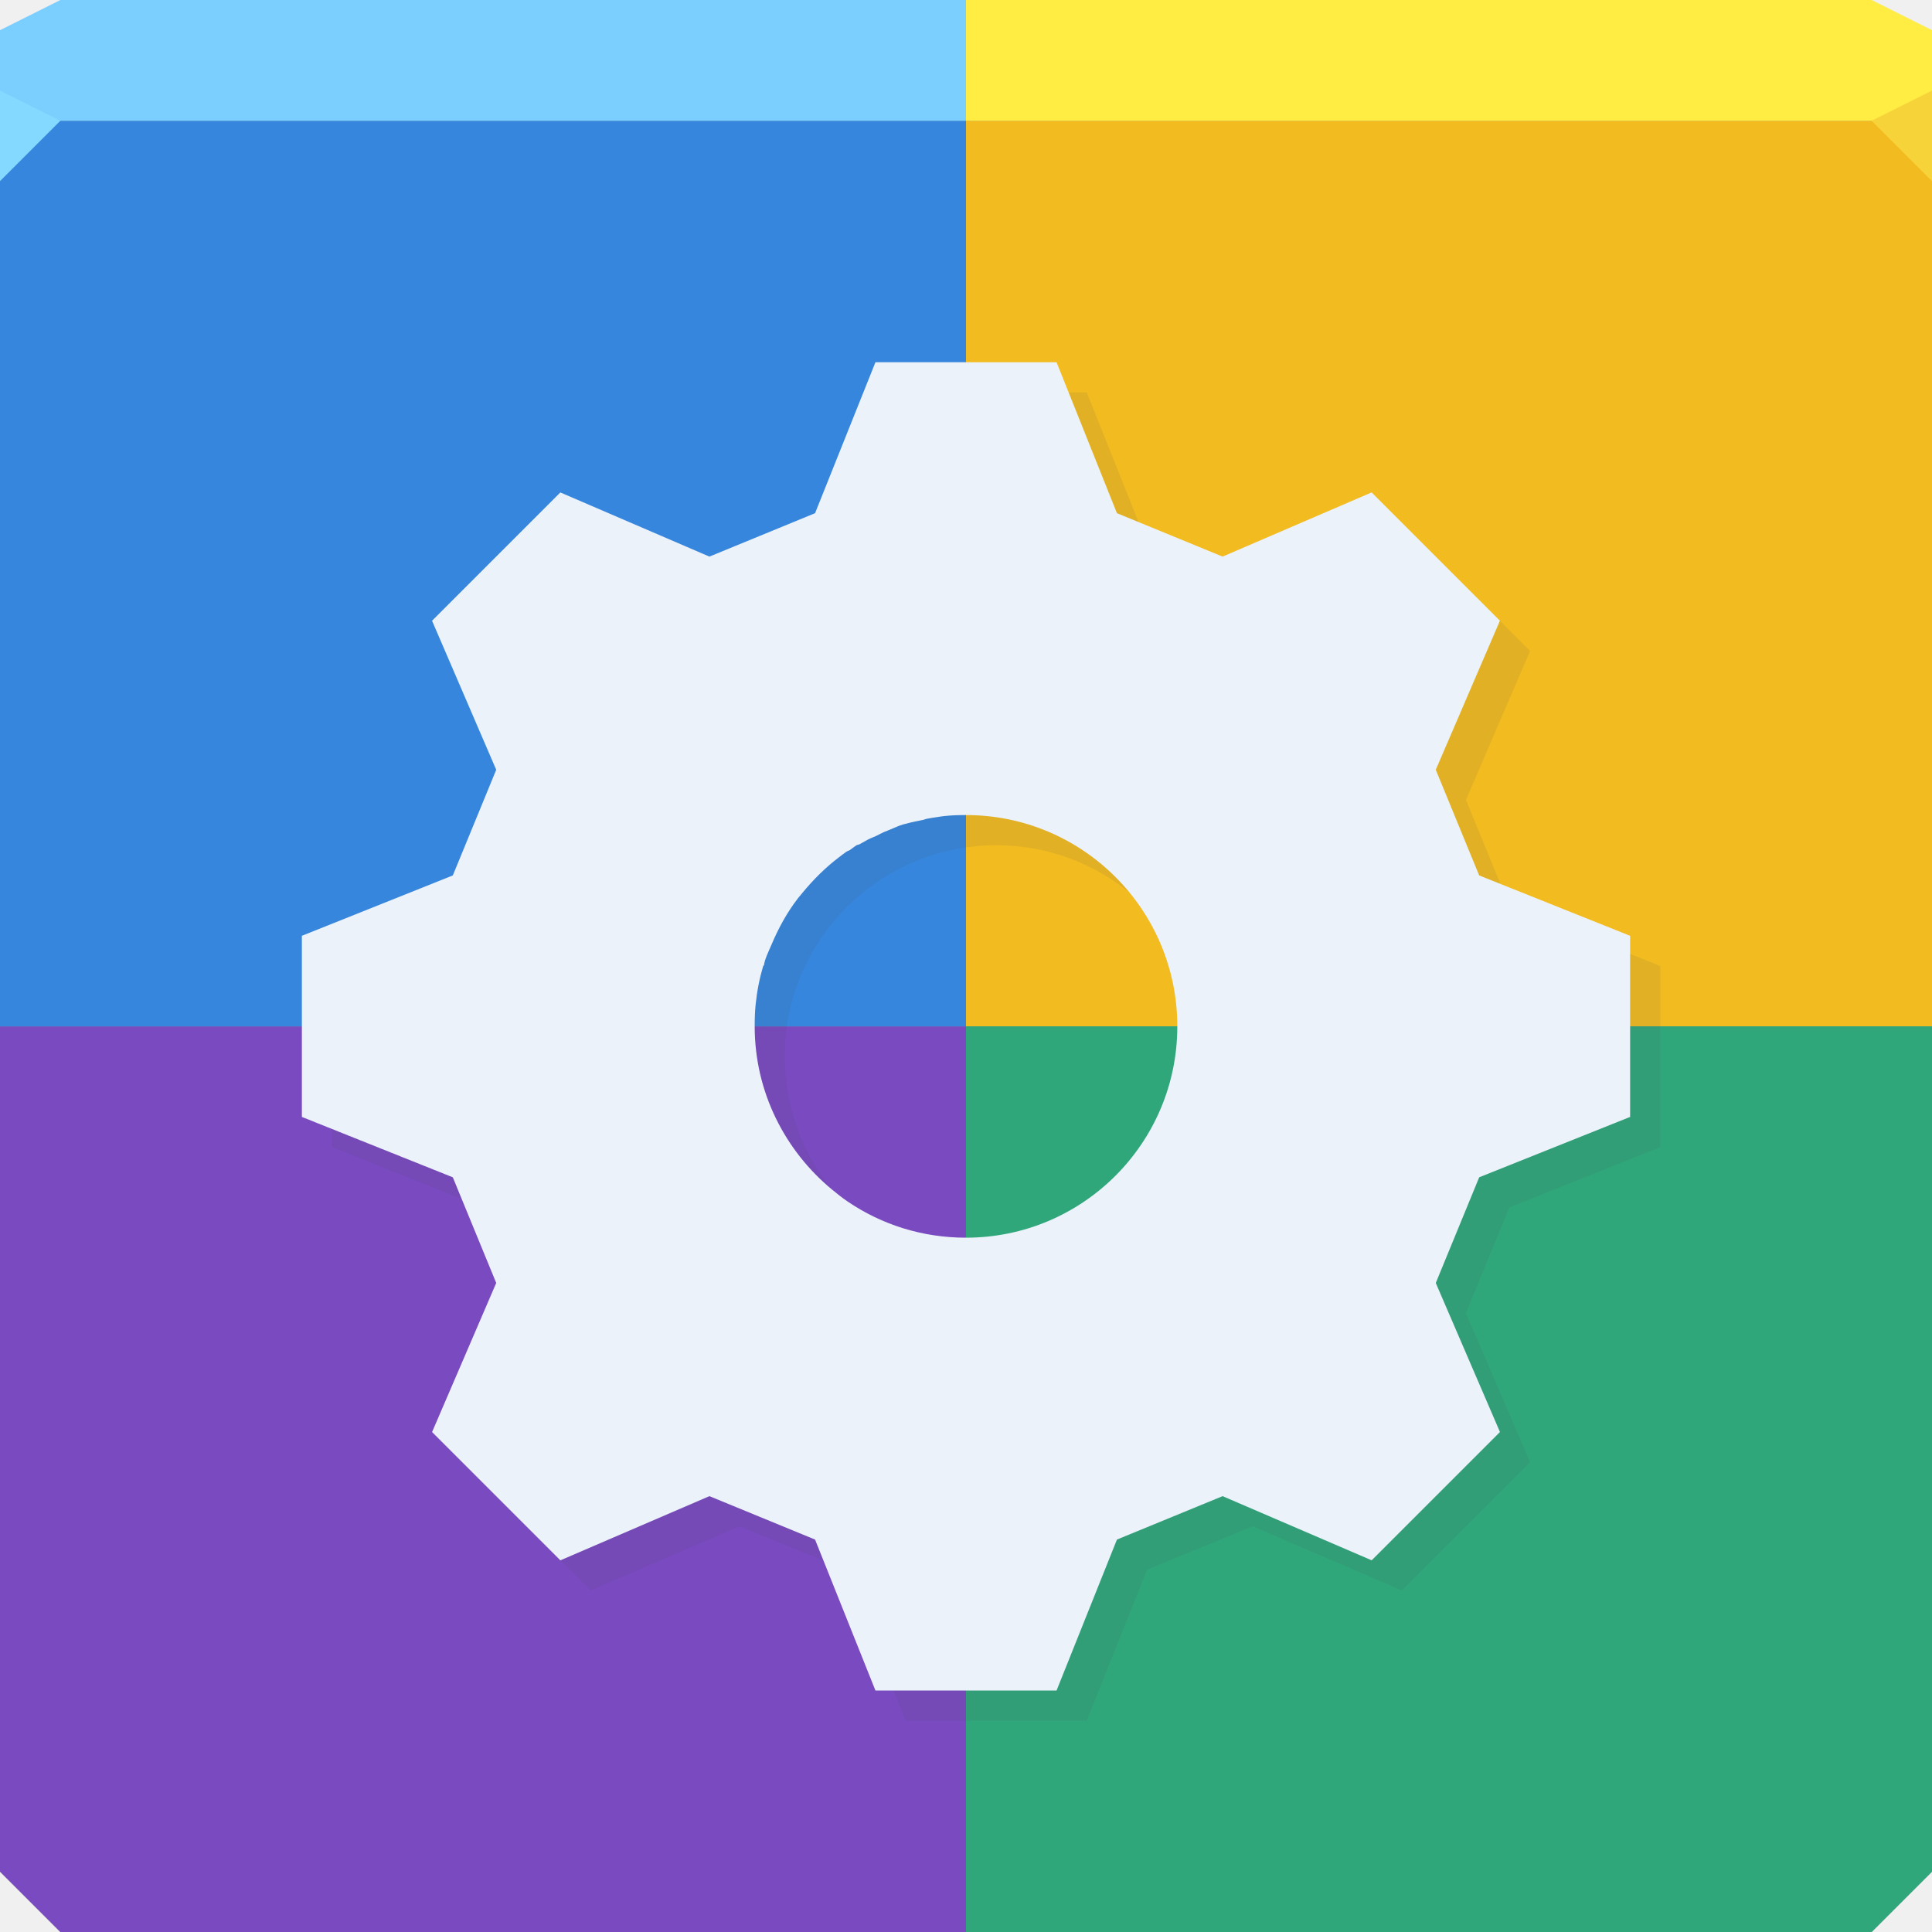
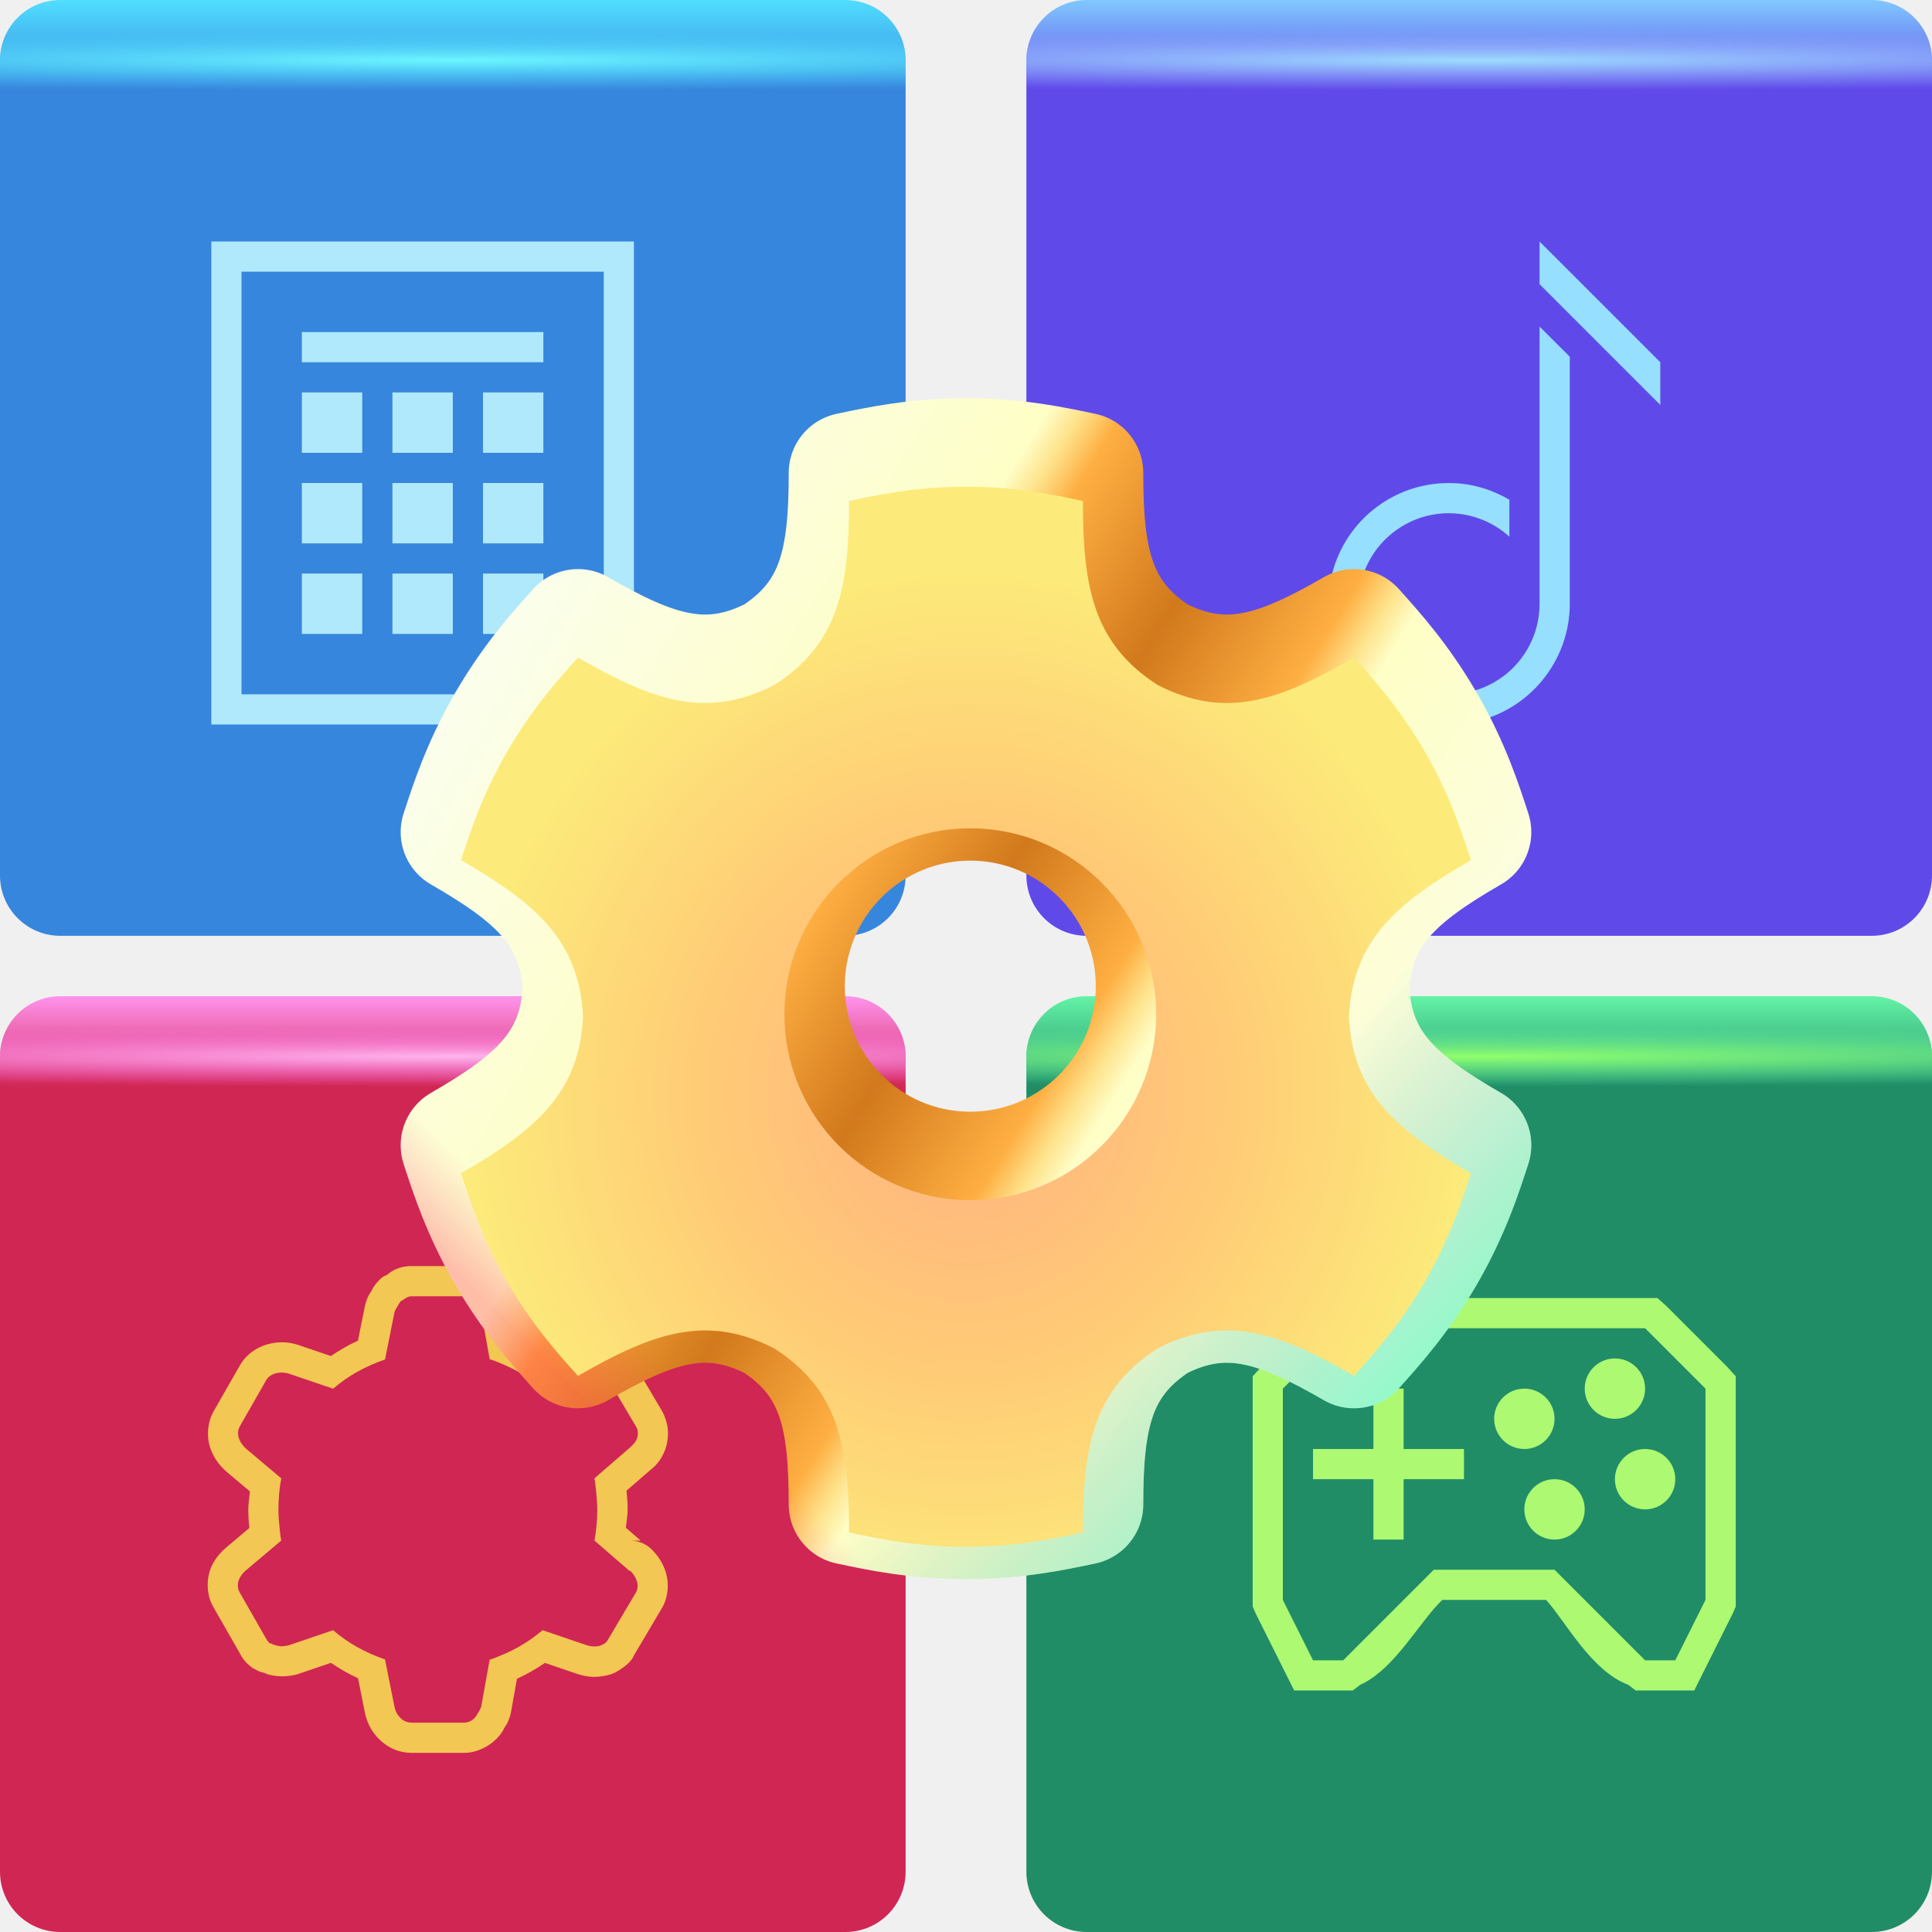
- <svg xmlns="http://www.w3.org/2000/svg" width="64" height="64" id="svg13094" version="1.1">
-   <defs id="defs13096" />
-   <path style="color:#000000;display:inline;overflow:visible;visibility:visible;fill:#758c8f;fill-opacity:1;fill-rule:nonzero;stroke:none;stroke-width:2.286;marker:none;enable-background:accumulate" d="m 0,4 0,30 0,28 2,2 30,0 30,0 2,-2 L 64,34 64,4 32,4 0,4 Z" id="path6498-3" />
-   <path id="path6498" d="m 32,4 0,30 32,0 0,-30 z" style="color:#000000;display:inline;overflow:visible;visibility:visible;fill:#f2bb20;fill-opacity:1;fill-rule:nonzero;stroke:none;stroke-width:2.286;marker:none;enable-background:accumulate" />
-   <path id="path6505" d="m 32,34 -32,0 0,28 2,2 30,0 0,-30 z" style="color:#000000;display:inline;overflow:visible;visibility:visible;fill:#7a4ac1;fill-opacity:1;fill-rule:nonzero;stroke:none;stroke-width:2.286;marker:none;enable-background:accumulate" />
-   <path id="path6502" d="M 32,0 32,4 64,4 64,1 62,0 32,0 Z" style="color:#000000;display:inline;overflow:visible;visibility:visible;fill:#ffed44;fill-opacity:1;fill-rule:nonzero;stroke:none;marker:none;enable-background:accumulate" />
-   <path id="path6491" d="M 0,4 0,34 32,34 32,4 Z" style="color:#000000;display:inline;overflow:visible;visibility:visible;fill:#3786dd;fill-opacity:1;fill-rule:nonzero;stroke:none;stroke-width:2.286;marker:none;enable-background:accumulate" />
-   <path id="path6509" d="m 32,34 0,30 30,0 2,-2 0,-28 z" style="color:#000000;display:inline;overflow:visible;visibility:visible;fill:#30a77b;fill-opacity:1;fill-rule:nonzero;stroke:none;stroke-width:2.286;marker:none;enable-background:accumulate" />
-   <path style="color:#000000;display:inline;overflow:visible;visibility:visible;fill:#7acfff;fill-opacity:1;fill-rule:nonzero;stroke:none;stroke-width:2.286;marker:none;enable-background:accumulate" d="M 2,0 1.6362304e-8,1 0,4 32,4 32,0 Z" id="path6495" />
-   <path id="path4386" d="M 0,3 1.6362304e-8,6 2,4 Z" style="color:#000000;display:inline;overflow:visible;visibility:visible;fill:#83d9ff;fill-opacity:1;fill-rule:nonzero;stroke:none;stroke-width:2.286;marker:none;enable-background:accumulate" />
-   <path d="M 64,6 62,4 64,3 Z" id="path3028" style="opacity:1;fill:#f6d439;fill-opacity:1;stroke:none;stroke-width:1;stroke-linecap:butt;stroke-linejoin:miter;stroke-miterlimit:4;stroke-dasharray:none;stroke-dashoffset:0;stroke-opacity:1;marker:none" />
-   <path style="color:#000000;fill:#404957;fill-opacity:0.097;fill-rule:nonzero;stroke:none;stroke-width:1;marker:none;visibility:visible;display:inline;overflow:visible;enable-background:accumulate;opacity:1;stroke-linecap:butt;stroke-linejoin:miter;stroke-miterlimit:4;stroke-dasharray:none;stroke-dashoffset:0;stroke-opacity:1" d="m 30,13 -2,5 -3.5,1.438 -4.938,-2.125 -4.25,4.25 L 17.438,26.5 16,30 l -5,2 0,6 5,2 1.438,3.5 -2.125,4.938 4.25,4.25 L 24.5,50.562 28,52 l 2,5 6,0 2,-5 3.5,-1.438 4.938,2.125 4.25,-4.25 L 48.562,43.5 50,40 l 5,-2 0,-6 -5,-2 -1.438,-3.5 2.125,-4.938 -4.25,-4.25 L 41.5,19.438 38,18 36,13 30,13 z m 3,15 c 3.866,0 7,3.134 7,7 0,3.866 -3.134,7 -7,7 -3.866,0 -7,-3.134 -7,-7 0,-0.242 0.007,-0.483 0.031,-0.719 C 26.39,30.751 29.376,28 33,28 z" id="path4155" />
-   <path style="color:#000000;fill:#ebf2f9;fill-opacity:1;fill-rule:nonzero;stroke:none;stroke-width:2.286;marker:none;visibility:visible;display:inline;overflow:visible;enable-background:accumulate;opacity:1;stroke-linecap:butt;stroke-linejoin:miter;stroke-miterlimit:4;stroke-dasharray:none;stroke-dashoffset:0;stroke-opacity:1" d="m 29,12 -2,5 -3.5,1.438 -4.938,-2.125 -4.25,4.25 L 16.438,25.5 15,29 l -5,2 0,6 5,2 1.438,3.5 -2.125,4.938 4.25,4.25 L 23.5,49.562 27,51 l 2,5 6,0 2,-5 3.5,-1.438 4.938,2.125 4.25,-4.25 L 47.562,42.5 49,39 l 5,-2 0,-6 -5,-2 -1.438,-3.5 2.125,-4.938 -4.25,-4.25 L 40.5,18.438 37,17 35,12 29,12 z m 3,15 c 3.866,0 7,3.134 7,7 0,3.866 -3.134,7 -7,7 -1.45,0 -2.789,-0.433 -3.906,-1.188 C 27.908,39.687 27.735,39.549 27.562,39.406 26.007,38.122 25,36.175 25,34 c 0,-0.242 0.007,-0.483 0.031,-0.719 0.044,-0.438 0.129,-0.871 0.25,-1.281 0.004,-0.014 0.027,-0.018 0.031,-0.031 0.003,-0.009 -0.003,-0.022 0,-0.031 0.013,-0.042 0.018,-0.084 0.031,-0.125 0.061,-0.184 0.143,-0.354 0.219,-0.531 0.233,-0.552 0.515,-1.063 0.875,-1.531 0.049,-0.063 0.106,-0.126 0.156,-0.188 0.347,-0.42 0.753,-0.827 1.188,-1.156 0.086,-0.065 0.161,-0.126 0.25,-0.188 0.038,-0.027 0.086,-0.037 0.125,-0.062 C 28.232,28.106 28.297,28.047 28.375,28 c 0.028,-0.017 0.065,-0.015 0.094,-0.031 0.094,-0.055 0.184,-0.105 0.281,-0.156 0.09,-0.047 0.189,-0.082 0.281,-0.125 0.084,-0.039 0.165,-0.089 0.25,-0.125 0.052,-0.022 0.103,-0.042 0.156,-0.062 0.159,-0.062 0.305,-0.137 0.469,-0.188 0.04,-0.012 0.085,-0.019 0.125,-0.031 0.177,-0.051 0.38,-0.087 0.562,-0.125 0.032,-0.006 0.062,-0.025 0.094,-0.031 0.123,-0.024 0.25,-0.045 0.375,-0.062 0.074,-0.01 0.144,-0.024 0.219,-0.031 C 31.517,27.007 31.758,27 32,27 z" id="path3211" />
+ <svg xmlns="http://www.w3.org/2000/svg" xmlns:xlink="http://www.w3.org/1999/xlink" width="64" height="64" version="1.1">
+   <defs>
+     <radialGradient id="radialGradient2432" cx="15" cy="32.556" r="15" gradientTransform="matrix(2.2667 0 0 .066303 -19 32.836)" gradientUnits="userSpaceOnUse">
+       <stop stop-color="#ffb5ed" offset="0" />
+       <stop stop-color="#ff67e6" stop-opacity="0" offset="1" />
+     </radialGradient>
+     <radialGradient id="radialGradient58863" cx="15" cy="32.556" r="15" gradientTransform="matrix(2.2667 0 0 .066303 15 -.164)" gradientUnits="userSpaceOnUse">
+       <stop stop-color="#9cddff" offset="0" />
+       <stop stop-color="#9ca3ff" stop-opacity="0" offset="1" />
+     </radialGradient>
+     <radialGradient id="radialGradient97030" cx="15" cy="32.556" r="15" gradientTransform="matrix(2.2667 0 0 .066303 -19 -.164)" gradientUnits="userSpaceOnUse">
+       <stop stop-color="#6cf6ff" offset="0" />
+       <stop stop-color="#46d0ff" stop-opacity="0" offset="1" />
+     </radialGradient>
+     <linearGradient id="linearGradient2239" x1="15" x2="15" y2="3" gradientTransform="translate(0,33)" gradientUnits="userSpaceOnUse">
+       <stop stop-color="#ff93ed" offset="0" />
+       <stop stop-color="#d02654" offset="1" />
+     </linearGradient>
+     <linearGradient id="linearGradient58859" x1="15" x2="15" y2="3" gradientTransform="translate(34)" gradientUnits="userSpaceOnUse">
+       <stop stop-color="#80c8ff" offset="0" />
+       <stop stop-color="#5f4ae9" offset="1" />
+     </linearGradient>
+     <linearGradient id="linearGradient97026" x1="15" x2="15" y2="3" gradientUnits="userSpaceOnUse">
+       <stop stop-color="#50deff" offset="0" />
+       <stop stop-color="#3786dd" offset="1" />
+     </linearGradient>
+     <radialGradient id="radialGradient3091" cx="15" cy="32.556" r="15" gradientTransform="matrix(2.2667 0 0 .066303 15 32.836)" gradientUnits="userSpaceOnUse">
+       <stop stop-color="#91ff6c" offset="0" />
+       <stop stop-color="#64f3a6" stop-opacity="0" offset="1" />
+     </radialGradient>
+     <linearGradient id="linearGradient3087" x1="15" x2="15" y2="3" gradientTransform="translate(34,33)" gradientUnits="userSpaceOnUse">
+       <stop stop-color="#64f3a6" offset="0" />
+       <stop stop-color="#208d67" offset="1" />
+     </linearGradient>
+     <radialGradient id="a" cx="32" cy="42.188" r="21.03" gradientTransform="matrix(1.0582 0 0 1.0066 -1.8618 -.3026)" gradientUnits="userSpaceOnUse">
+       <stop stop-color="#ffb282" offset="0" />
+       <stop stop-color="#ffca76" offset=".507" />
+       <stop stop-color="#fceb7a" offset="1" />
+     </radialGradient>
+     <radialGradient id="radialGradient2303" cx="32" cy="36.847" r="21.246" gradientTransform="matrix(.84721 0 0 .88911 4.8892 3.7424)" gradientUnits="userSpaceOnUse" xlink:href="#a" />
+     <radialGradient id="radialGradient2595" cx="32" cy="36.847" r="21.246" gradientTransform="matrix(1.3241 0 0 1.3896 -10.371 -5.8989)" gradientUnits="userSpaceOnUse" xlink:href="#a" />
+     <linearGradient id="linearGradient2714" x1="33.134" x2="23.444" y1="29.874" y2="28.556" gradientTransform="matrix(3.7689 1.1895e-8 0 .82281 -88.606 6.8179)" gradientUnits="userSpaceOnUse" spreadMethod="reflect">
+       <stop stop-color="#d2791c" offset="0" />
+       <stop stop-color="#ffb042" offset=".255" />
+       <stop stop-color="#ffe28a" offset=".316" />
+       <stop stop-color="#ffffc7" offset=".37" />
+       <stop stop-color="#fcffed" offset="1" />
+     </linearGradient>
+     <linearGradient id="linearGradient3310" x1="54.404" x2="41.371" y1="66.377" y2="53.344" gradientTransform="translate(0,1.5)" gradientUnits="userSpaceOnUse">
+       <stop stop-color="#1bffb0" stop-opacity=".517" offset="0" />
+       <stop stop-color="#208d67" stop-opacity=".003" offset="1" />
+     </linearGradient>
+     <linearGradient id="linearGradient3680" x1="12.266" x2="15.55" y1="63.913" y2="60.628" gradientTransform="translate(0,1.5)" gradientUnits="userSpaceOnUse">
+       <stop stop-color="#ff0d4e" stop-opacity=".265" offset="0" />
+       <stop stop-color="#ff2c65" stop-opacity="0" offset="1" />
+     </linearGradient>
+   </defs>
+   <path d="m36 33h26c1.108 0 2 0.892 2 2v27c0 1.108-0.892 2-2 2h-26c-1.108 0-2-0.892-2-2v-27c0-1.108 0.892-2 2-2z" fill="url(#linearGradient3087)" stop-color="#000000" />
+   <path d="m36 33h26c1.108 0 2 0.892 2 2v1h-30v-1c0-1.108 0.892-2 2-2z" fill="url(#radialGradient3091)" stop-color="#000000" />
+   <path d="m2 0h26c1.108 0 2 0.892 2 2v27c0 1.108-0.892 2-2 2h-26c-1.108 0-2-0.892-2-2v-27c0-1.108 0.892-2 2-2z" fill="url(#linearGradient97026)" stop-color="#000000" />
+   <path d="m36 0h26c1.108 0 2 0.892 2 2v27c0 1.108-0.892 2-2 2h-26c-1.108 0-2-0.892-2-2v-27c0-1.108 0.892-2 2-2z" fill="url(#linearGradient58859)" stop-color="#000000" />
+   <path d="m2 33h26c1.108 0 2 0.892 2 2v27c0 1.108-0.892 2-2 2h-26c-1.108 0-2-0.892-2-2v-27c0-1.108 0.892-2 2-2z" fill="url(#linearGradient2239)" stop-color="#000000" />
+   <path d="m2 0h26c1.108 0 2 0.892 2 2v1h-30v-1c0-1.108 0.892-2 2-2z" fill="url(#radialGradient97030)" stop-color="#000000" />
+   <path d="m36 0h26c1.108 0 2 0.892 2 2v1h-30v-1c0-1.108 0.892-2 2-2z" fill="url(#radialGradient58863)" stop-color="#000000" />
+   <path d="m2 33h26c1.108 0 2 0.892 2 2v1h-30v-1c0-1.108 0.892-2 2-2z" fill="url(#radialGradient2432)" stop-color="#000000" />
+   <path d="m7 8v16h14v-16h-13zm1 1h12v14h-12zm2 2v1h8v-1zm0 2v2h2v-2zm3 0v2h2v-2zm3 0v2h2v-2zm-6 3v2h2v-2zm3 0v2h2v-2zm3 0v2h2v-2zm-6 3v2h2v-2zm3 0v2h2v-2zm3 0v2h2v-2z" color="#000000" fill="#afe9fb" style="text-decoration-line:none;text-indent:0;text-transform:none" />
+   <path d="m51 8v1.414l4 4v-1.414zm0 2.818v9.182c0 1.434-1.007 2.662-2.414 2.941-1.407 0.28-2.809-0.468-3.357-1.793-0.549-1.325-0.087-2.846 1.105-3.643 1.148-0.767 2.65-0.643 3.666 0.272v-1.223c-0.499-0.289-1.044-0.478-1.607-0.533-0.224-0.022-0.451-0.025-0.676-0.01-0.676 0.047-1.345 0.265-1.939 0.662-1.584 1.058-2.202 3.097-1.473 4.857 0.729 1.76 2.608 2.764 4.477 2.393 1.869-0.372 3.219-2.019 3.219-3.924v-8.182z" color="#000000" color-rendering="auto" dominant-baseline="auto" fill="#97dfff" image-rendering="auto" shape-rendering="auto" solid-color="#000000" style="font-feature-settings:normal;font-variant-alternates:normal;font-variant-caps:normal;font-variant-ligatures:normal;font-variant-numeric:normal;font-variant-position:normal;isolation:auto;mix-blend-mode:normal;shape-padding:0;text-decoration-color:#000000;text-decoration-line:none;text-decoration-style:solid;text-indent:0;text-orientation:mixed;text-transform:none;white-space:normal" paint-order="normal" />
+   <path d="m13.61 41.94c-0.465 0.008-0.691 0.214-0.807 0.303-0.063 0.029-0.089 0.018-0.199 0.121-0.009 0.009-0.018 0.018-0.027 0.027-0.212 0.213-0.257 0.347-0.293 0.412 0.009-0.017-0.107 0.114-0.185 0.416-0.005 0.019-0.01 0.038-0.014 0.057l-0.227 1.135c-0.313 0.142-0.61 0.315-0.898 0.51l-1.07-0.365c-0.007-2e-3 -0.014-4e-3 -0.021-0.006-0.289-0.092-0.572-0.115-0.91-0.043-0.338 0.072-0.764 0.292-1.008 0.715-6.528e-4 0.001-0.001 0.003-0.002 0.004l-0.875 1.531c-0.003 0.004-0.005 0.009-0.008 0.014-0.201 0.365-0.217 0.818-0.115 1.15s0.283 0.57 0.477 0.762c0.019 0.019 0.038 0.037 0.059 0.055l0.793 0.668c-0.018 0.2-0.055 0.399-0.055 0.598 0 0.207 0.013 0.414 0.035 0.613l-0.773 0.652c-0.011 0.009-0.021 0.018-0.031 0.027-0.254 0.232-0.606 0.631-0.574 1.287 1.965e-4 0.01-6.026e-4 0.009 0 0.023 0.001 0.022 0.003 0.044 0.006 0.066 0.024 0.221 0.078 0.386 0.188 0.576l0.002 2e-3v2e-3l0.873 1.527c0.004 0.007 0.008 0.014 0.012 0.021 0.028 0.047 0.123 0.258 0.412 0.459 0.025 0.013 0.238 0.123 0.238 0.123 3.692e-4 1.31e-4 0.091 0.024 0.148 0.037 0.038 0.012 0.084 0.04 0.117 0.049h0.002c0.07 0.018 0.28 0.071 0.518 0.061 0.141-5e-3 0.282-0.02 0.435-0.062 0.02-0.005 0.039-0.011 0.059-0.018l1.07-0.365c0.288 0.195 0.586 0.368 0.898 0.51l0.227 1.135c0.001 0.006 0.003 0.012 0.004 0.018 0.024 0.112 0.057 0.241 0.144 0.418 0.001 0.003 0.003 0.006 0.004 0.01 0.213 0.42 0.696 0.891 1.393 0.891h1.75c0.006 5.2e-5 0.012 5.2e-5 0.018 0 0.41-0.007 0.809-0.227 1.035-0.455h2e-3c0.206-0.209 0.254-0.344 0.289-0.408 0.001-2e-3 0.003-0.004 0.004-0.006-0.016 0.029 0.101-0.101 0.182-0.41 0.006-0.025 0.011-0.049 0.016-0.074l0.197-1.102c0.322-0.145 0.629-0.324 0.928-0.525l1.07 0.365c0.006 2e-3 0.013 4e-3 0.02 0.006 0.237 0.075 0.497 0.123 0.844 0.064 0.35-0.059 0.451-0.152 0.572-0.227 0.007-0.004 0.013-0.008 0.02-0.012 0.362-0.233 0.422-0.449 0.426-0.455 0.007-0.011 0.013-0.022 0.02-0.033l0.906-1.531c0.005-9e-3 0.011-0.018 0.016-0.027 0.205-0.372 0.212-0.827 0.107-1.158-0.098-0.314-0.271-0.558-0.469-0.754-0.187-0.185-0.439-0.289-0.701-0.289h0.34l-0.49-0.424c0.018-0.203 0.057-0.407 0.057-0.607 0-0.233-0.02-0.44-0.037-0.623v-2e-3l0.752-0.65c0.007-0.006 0.014-0.012 0.021-0.018 0.089-0.081 0.342-0.239 0.514-0.707 0.001-0.003 0.003-0.006 0.004-0.01 0.052-0.146 0.097-0.379 0.078-0.627-0.019-0.239-0.115-0.491-0.185-0.613-0.002-0.003-0.004-0.006-0.006-0.01l-0.906-1.531-0.004-0.008c-0.025-0.041-0.102-0.261-0.44-0.478-0.28-0.181-0.648-0.267-0.969-0.25-0.14 0.005-0.279 0.021-0.432 0.062-0.019 0.005-0.038 0.011-0.057 0.018l-1.07 0.365c-0.299-0.201-0.605-0.381-0.928-0.525l-0.197-1.102c-0.002-0.012-0.004-0.023-0.006-0.035-0.065-0.298-0.19-0.559-0.424-0.814-0.234-0.255-0.636-0.504-1.115-0.504h-1.75c-0.006-6.4e-5 -0.013-6.4e-5 -0.02 0zm0.02 1h1.75c0.312 0 0.512 0.302 0.562 0.531l0.281 1.562c9e-3 0.003 0.022-0.003 0.031 0 0.632 0.223 1.223 0.538 1.719 0.969l1.469-0.5c0.07-0.019 0.147-0.029 0.219-0.031 0.143-0.008 0.266 0.023 0.375 0.094 0.055 0.035 0.089 0.097 0.125 0.156l0.906 1.531c0.039 0.067 0.06 0.12 0.062 0.188 0.008 0.077-6e-3 0.147-0.031 0.219-0.046 0.126-0.163 0.233-0.25 0.312l-1.156 1c0.032 0.164 0.043 0.33 0.062 0.5 0.016 0.178 0.031 0.353 0.031 0.531 0 0.346-0.03 0.704-0.094 1.031l1.156 1h0.031c0.103 0.102 0.181 0.22 0.219 0.344 0.039 0.123 0.036 0.253-0.031 0.375l-0.906 1.531c-0.037 0.058-0.071 0.121-0.125 0.156-0.06 0.036-0.149 0.082-0.219 0.094-0.131 0.022-0.271 0.002-0.375-0.031l-1.469-0.5c-0.496 0.431-1.087 0.746-1.719 0.969-9e-3 0.003-0.022-0.003-0.031 0l-0.281 1.562c-0.018 0.07-0.06 0.126-0.094 0.188-0.034 0.063-0.077 0.139-0.125 0.188-0.094 0.095-0.204 0.154-0.344 0.156h-1.75c-0.234 0-0.408-0.162-0.5-0.344-0.03-0.06-0.05-0.13-0.062-0.188l-0.312-1.562c-0.642-0.223-1.216-0.532-1.719-0.969l-1.469 0.5c-0.07 0.019-0.147 0.029-0.219 0.031-0.082 0.005-0.144-0.012-0.219-0.031-0.057-0.015-0.107-0.033-0.156-0.062-0.005-0.004-0.026 0.004-0.031 0-0.055-0.038-0.089-0.097-0.125-0.156l-0.875-1.531c-0.034-0.059-0.056-0.129-0.062-0.188-3.89e-4 -0.009-2.04e-4 -0.022 0-0.031-0.01-0.203 0.12-0.381 0.25-0.5l1.187-1c-0.031-0.159-0.047-0.331-0.062-0.5-0.02-0.171-0.031-0.358-0.031-0.531 0-0.346 0.031-0.704 0.094-1.031l-1.187-1c-0.207-0.204-0.322-0.474-0.188-0.719l0.875-1.531c0.156-0.27 0.526-0.29 0.75-0.219l1.469 0.5c0.503-0.437 1.076-0.745 1.719-0.969l0.312-1.562c0.018-0.07 0.059-0.125 0.094-0.188s0.077-0.139 0.125-0.188c0.016-0.015 0.045-0.018 0.062-0.031 0.081-0.06 0.174-0.123 0.281-0.125zm-5.371 7.686c2.087e-4 0.002 0.002 0.005 0.002 0.008 5.681e-4 5e-3 -5.802e-4 0.011 0 0.016zm0.264 4.699c0.07 0.037 0.132 0.057 0.197 0.08-0.014-0.003-0.045-0.01-0.045-0.01 2.832e-4 8.8e-5 -0.081-0.037-0.152-0.07z" color="#000000" color-rendering="auto" dominant-baseline="auto" fill="#f2c753" image-rendering="auto" shape-rendering="auto" solid-color="#000000" style="font-feature-settings:normal;font-variant-alternates:normal;font-variant-caps:normal;font-variant-ligatures:normal;font-variant-numeric:normal;font-variant-position:normal;isolation:auto;mix-blend-mode:normal;shape-padding:0;text-decoration-color:#000000;text-decoration-line:none;text-decoration-style:solid;text-indent:0;text-orientation:mixed;text-transform:none;white-space:normal" />
+   <path d="m44.09 43-0.312 0.281-2 2-0.281 0.312v7.625l0.094 0.219 1 2 0.281 0.562h1.938l0.25-0.188c1.141-0.51 1.993-2.136 2.719-2.812h3.438c0.648 0.715 1.489 2.347 2.719 2.812l0.25 0.188h1.938l0.281-0.562 1-2 0.094-0.219v-7.625l-0.281-0.312-2-2-0.312-0.281h-10.406zm0.406 1h10l2 2v7l-1 2h-1l-3-3h-4l-3 3h-1l-1-2v-7zm9 1c-0.552 0-1 0.448-1 1s0.448 1 1 1 1-0.448 1-1-0.448-1-1-1zm-8 1v2h-2v1h2v2h1v-2h2v-1h-2v-2zm5 0c-0.552 0-1 0.448-1 1s0.448 1 1 1 1-0.448 1-1-0.448-1-1-1zm4 2c-0.552 0-1 0.448-1 1s0.448 1 1 1 1-0.448 1-1-0.448-1-1-1zm-3 1c-0.552 0-1 0.448-1 1s0.448 1 1 1 1-0.448 1-1-0.448-1-1-1z" color="#000000" fill="#aef972" style="text-decoration-line:none;text-indent:0;text-transform:none" />
+   <g transform="matrix(.92933 0 0 .92962 2.2614 2.3051)">
+     <path d="m31.959 14.86v0.002c-1.77 0.009-3.067 0.287-4.127 0.511 0 3.078-0.371 5.077-2.658 6.553-2.422 1.244-4.34 0.565-7.006-0.975-0.724 0.806-1.613 1.791-2.505 3.319l-0.002-0.002c-0.01 0.017-0.017 0.033-0.026 0.05-0.005 0.008-0.01 0.015-0.015 0.023-0.877 1.537-1.284 2.799-1.62 3.829 2.666 1.539 4.215 2.861 4.349 5.58-0.134 2.719-1.683 4.041-4.349 5.58 0.336 1.03 0.743 2.292 1.62 3.829 5e-3 0.009 0.01 0.016 0.015 0.025 0.009 0.016 0.017 0.032 0.026 0.048l0.002-0.002c0.892 1.528 1.781 2.514 2.505 3.319 2.666-1.539 4.584-2.219 7.006-0.975 2.287 1.475 2.657 3.476 2.658 6.553 1.06 0.224 2.357 0.503 4.127 0.511v0.002c0.014 0 0.027 3.5e-5 0.041 0 0.014 3.5e-5 0.027 0 0.041 0v-0.002c1.77-0.009 3.067-0.287 4.127-0.511 1.38e-4 -3.079 0.372-5.081 2.662-6.556 2.419-1.24 4.337-0.56 7.001 0.978 0.724-0.806 1.613-1.791 2.505-3.319l0.002 0.002c0.009-0.016 0.017-0.032 0.026-0.048 5e-3 -0.009 0.01-0.016 0.015-0.025 0.877-1.537 1.284-2.799 1.62-3.829-2.666-1.539-4.215-2.861-4.349-5.58 0.134-2.719 1.683-4.041 4.349-5.58-0.336-1.03-0.743-2.292-1.62-3.829-0.005-0.008-0.01-0.015-0.015-0.023-0.01-0.017-0.017-0.033-0.026-0.05l-0.002 0.002c-0.892-1.528-1.781-2.514-2.505-3.319-2.664 1.538-4.582 2.218-7.001 0.978-2.291-1.476-2.662-3.477-2.662-6.556-1.06-0.224-2.357-0.503-4.127-0.511v-0.002c-0.014 0-0.027 0.002-0.041 0.002-0.014-3.5e-5 -0.027-0.002-0.041-0.002zm0.195 12.177c3.659 1.75e-4 6.625 2.966 6.624 6.625-1.74e-4 3.658-2.966 6.624-6.624 6.624-3.659 5.2e-4 -6.625-2.965-6.625-6.624-5.19e-4 -3.659 2.966-6.626 6.625-6.625z" fill="url(#radialGradient2303)" stroke-width=".688" />
+     <path d="m31.959 14.86v0.002c-1.77 0.009-3.067 0.287-4.127 0.511 0 3.078-0.371 5.077-2.658 6.553-2.422 1.244-4.34 0.565-7.006-0.975-0.724 0.806-1.613 1.791-2.505 3.319l-0.002-0.002c-0.01 0.017-0.017 0.033-0.026 0.05-0.005 0.008-0.01 0.015-0.015 0.023-0.877 1.537-1.284 2.799-1.62 3.829 2.666 1.539 4.215 2.861 4.349 5.58-0.134 2.719-1.683 4.041-4.349 5.58 0.336 1.03 0.743 2.292 1.62 3.829 5e-3 0.009 0.01 0.016 0.015 0.025 0.009 0.016 0.017 0.032 0.026 0.048l0.002-0.002c0.892 1.528 1.781 2.514 2.505 3.319 2.666-1.539 4.584-2.219 7.006-0.975 2.287 1.475 2.657 3.476 2.658 6.553 1.06 0.224 2.357 0.503 4.127 0.511v0.002c0.014 0 0.027 3.5e-5 0.041 0 0.014 3.5e-5 0.027 0 0.041 0v-0.002c1.77-0.009 3.067-0.287 4.127-0.511 1.38e-4 -3.079 0.372-5.081 2.662-6.556 2.419-1.24 4.337-0.56 7.001 0.978 0.724-0.806 1.613-1.791 2.505-3.319l0.002 0.002c0.009-0.016 0.017-0.032 0.026-0.048 5e-3 -0.009 0.01-0.016 0.015-0.025 0.877-1.537 1.284-2.799 1.62-3.829-2.666-1.539-4.215-2.861-4.349-5.58 0.134-2.719 1.683-4.041 4.349-5.58-0.336-1.03-0.743-2.292-1.62-3.829-0.005-0.008-0.01-0.015-0.015-0.023-0.01-0.017-0.017-0.033-0.026-0.05l-0.002 0.002c-0.892-1.528-1.781-2.514-2.505-3.319-2.664 1.538-4.582 2.218-7.001 0.978-2.291-1.476-2.662-3.477-2.662-6.556-1.06-0.224-2.357-0.503-4.127-0.511v-0.002c-0.014 0-0.027 0.002-0.041 0.002-0.014-3.5e-5 -0.027-0.002-0.041-0.002zm0.195 12.177c3.659 1.75e-4 6.625 2.966 6.624 6.625-1.74e-4 3.658-2.966 6.624-6.624 6.624-3.659 5.2e-4 -6.625-2.965-6.625-6.624-5.19e-4 -3.659 2.966-6.626 6.625-6.625z" fill="url(#radialGradient2303)" stroke="#fff" stroke-width=".688" />
+     <g fill="none" stroke-linejoin="round" stroke-width="6.726">
+       <path transform="matrix(.63984 0 0 .63984 11.525 6.5167)" d="m31.936 11.477v2e-3c-2.766 0.014-4.793 0.449-6.449 0.799 0 4.81-0.58 7.936-4.154 10.242-3.785 1.944-6.783 0.882-10.949-1.523-1.131 1.259-2.521 2.799-3.916 5.188l-0.002-2e-3c-0.015 0.026-0.026 0.05-0.041 0.076-0.007 0.013-0.016 0.024-0.023 0.037-1.371 2.402-2.008 4.375-2.533 5.984 4.166 2.405 6.588 4.471 6.797 8.721-0.209 4.249-2.631 6.315-6.797 8.721 0.525 1.609 1.163 3.583 2.533 5.984 0.008 0.013 0.016 0.024 0.023 0.037 0.015 0.025 0.026 0.051 0.041 0.076l0.002-2e-3c1.395 2.389 2.784 3.928 3.916 5.188 4.167-2.406 7.164-3.468 10.949-1.523 3.574 2.305 4.154 5.432 4.154 10.24 1.657 0.35 3.683 0.785 6.449 0.799v0.004c0.022 0 0.042 5.4e-5 0.064 0 0.022 5.4e-5 0.042 0 0.064 0v-0.004c2.766-0.014 4.793-0.449 6.449-0.799 2.16e-4 -4.811 0.583-7.94 4.162-10.246 3.781-1.938 6.778-0.874 10.941 1.529 1.131-1.259 2.521-2.799 3.916-5.188l2e-3 2e-3c0.015-0.026 0.026-0.051 0.041-0.076 0.008-0.013 0.016-0.024 0.023-0.037 1.371-2.402 2.006-4.375 2.531-5.984-4.166-2.405-6.586-4.471-6.795-8.721 0.209-4.249 2.629-6.315 6.795-8.721-0.525-1.609-1.161-3.583-2.531-5.984-0.007-0.013-0.016-0.024-0.023-0.037-0.015-0.026-0.026-0.05-0.041-0.076l-2e-3 2e-3c-1.395-2.388-2.784-3.928-3.916-5.188-4.163 2.404-7.16 3.466-10.941 1.527-3.58-2.306-4.162-5.433-4.162-10.246-1.657-0.35-3.683-0.785-6.449-0.799v-2e-3c-0.022 0-0.042 0.002-0.064 2e-3 -0.022-5.4e-5 -0.042-2e-3 -0.064-2e-3zm0.305 19.031c5.718 2.73e-4 10.352 4.635 10.352 10.354-2.71e-4 5.718-4.634 10.353-10.352 10.354-5.718 8.12e-4 -10.355-4.635-10.355-10.354-8.11e-4 -5.719 4.636-10.354 10.355-10.354z" stroke="url(#linearGradient2714)" />
+       <path transform="matrix(.63984 0 0 .63984 11.525 6.5167)" d="m31.936 11.477v2e-3c-2.766 0.014-4.793 0.449-6.449 0.799 0 4.81-0.58 7.936-4.154 10.242-3.785 1.944-6.783 0.882-10.949-1.523-1.131 1.259-2.521 2.799-3.916 5.188l-0.002-2e-3c-0.015 0.026-0.026 0.05-0.041 0.076-0.007 0.013-0.016 0.024-0.023 0.037-1.371 2.402-2.008 4.375-2.533 5.984 4.166 2.405 6.588 4.471 6.797 8.721-0.209 4.249-2.631 6.315-6.797 8.721 0.525 1.609 1.163 3.583 2.533 5.984 0.008 0.013 0.016 0.024 0.023 0.037 0.015 0.025 0.026 0.051 0.041 0.076l0.002-2e-3c1.395 2.389 2.784 3.928 3.916 5.188 4.167-2.406 7.164-3.468 10.949-1.523 3.574 2.305 4.154 5.432 4.154 10.24 1.657 0.35 3.683 0.785 6.449 0.799v0.004c0.022 0 0.042 5.4e-5 0.064 0 0.022 5.4e-5 0.042 0 0.064 0v-0.004c2.766-0.014 4.793-0.449 6.449-0.799 2.16e-4 -4.811 0.583-7.94 4.162-10.246 3.781-1.938 6.778-0.874 10.941 1.529 1.131-1.259 2.521-2.799 3.916-5.188l2e-3 2e-3c0.015-0.026 0.026-0.051 0.041-0.076 0.008-0.013 0.016-0.024 0.023-0.037 1.371-2.402 2.006-4.375 2.531-5.984-4.166-2.405-6.586-4.471-6.795-8.721 0.209-4.249 2.629-6.315 6.795-8.721-0.525-1.609-1.161-3.583-2.531-5.984-0.007-0.013-0.016-0.024-0.023-0.037-0.015-0.026-0.026-0.05-0.041-0.076l-2e-3 2e-3c-1.395-2.388-2.784-3.928-3.916-5.188-4.163 2.404-7.16 3.466-10.941 1.527-3.58-2.306-4.162-5.433-4.162-10.246-1.657-0.35-3.683-0.785-6.449-0.799v-2e-3c-0.022 0-0.042 0.002-0.064 2e-3 -0.022-5.4e-5 -0.042-2e-3 -0.064-2e-3zm0.305 19.031c5.718 2.73e-4 10.352 4.635 10.352 10.354-2.71e-4 5.718-4.634 10.353-10.352 10.354-5.718 8.12e-4 -10.355-4.635-10.355-10.354-8.11e-4 -5.719 4.636-10.354 10.355-10.354z" stroke="url(#linearGradient3680)" />
+       <path transform="matrix(.63984 0 0 .63984 11.525 6.5167)" d="m31.936 11.477v2e-3c-2.766 0.014-4.793 0.449-6.449 0.799 0 4.81-0.58 7.936-4.154 10.242-3.785 1.944-6.783 0.882-10.949-1.523-1.131 1.259-2.521 2.799-3.916 5.188l-0.002-2e-3c-0.015 0.026-0.026 0.05-0.041 0.076-0.007 0.013-0.016 0.024-0.023 0.037-1.371 2.402-2.008 4.375-2.533 5.984 4.166 2.405 6.588 4.471 6.797 8.721-0.209 4.249-2.631 6.315-6.797 8.721 0.525 1.609 1.163 3.583 2.533 5.984 0.008 0.013 0.016 0.024 0.023 0.037 0.015 0.025 0.026 0.051 0.041 0.076l0.002-2e-3c1.395 2.389 2.784 3.928 3.916 5.188 4.167-2.406 7.164-3.468 10.949-1.523 3.574 2.305 4.154 5.432 4.154 10.24 1.657 0.35 3.683 0.785 6.449 0.799v0.004c0.022 0 0.042 5.4e-5 0.064 0 0.022 5.4e-5 0.042 0 0.064 0v-0.004c2.766-0.014 4.793-0.449 6.449-0.799 2.16e-4 -4.811 0.583-7.94 4.162-10.246 3.781-1.938 6.778-0.874 10.941 1.529 1.131-1.259 2.521-2.799 3.916-5.188l2e-3 2e-3c0.015-0.026 0.026-0.051 0.041-0.076 0.008-0.013 0.016-0.024 0.023-0.037 1.371-2.402 2.006-4.375 2.531-5.984-4.166-2.405-6.586-4.471-6.795-8.721 0.209-4.249 2.629-6.315 6.795-8.721-0.525-1.609-1.161-3.583-2.531-5.984-0.007-0.013-0.016-0.024-0.023-0.037-0.015-0.026-0.026-0.05-0.041-0.076l-2e-3 2e-3c-1.395-2.388-2.784-3.928-3.916-5.188-4.163 2.404-7.16 3.466-10.941 1.527-3.58-2.306-4.162-5.433-4.162-10.246-1.657-0.35-3.683-0.785-6.449-0.799v-2e-3c-0.022 0-0.042 0.002-0.064 2e-3 -0.022-5.4e-5 -0.042-2e-3 -0.064-2e-3zm0.305 19.031c5.718 2.73e-4 10.352 4.635 10.352 10.354-2.71e-4 5.718-4.634 10.353-10.352 10.354-5.718 8.12e-4 -10.355-4.635-10.355-10.354-8.11e-4 -5.719 4.636-10.354 10.355-10.354z" stroke="url(#linearGradient3310)" />
+     </g>
+     <path transform="matrix(.63984 0 0 .63984 11.525 7.5167)" d="m31.936 11.477v2e-3c-2.766 0.014-4.793 0.449-6.449 0.799 0 4.81-0.58 7.936-4.154 10.242-3.785 1.944-6.783 0.882-10.949-1.523-1.131 1.259-2.521 2.799-3.916 5.188l-0.002-2e-3c-0.015 0.026-0.026 0.05-0.041 0.076-0.007 0.013-0.016 0.024-0.023 0.037-1.371 2.402-2.008 4.375-2.533 5.984 4.166 2.405 6.588 4.471 6.797 8.721-0.209 4.249-2.631 6.315-6.797 8.721 0.525 1.609 1.163 3.583 2.533 5.984 0.008 0.013 0.016 0.024 0.023 0.037 0.015 0.025 0.026 0.051 0.041 0.076l0.002-2e-3c1.395 2.389 2.784 3.928 3.916 5.188 4.167-2.406 7.164-3.468 10.949-1.523 3.574 2.305 4.154 5.432 4.154 10.24 1.657 0.35 3.683 0.785 6.449 0.799v0.004c0.022 0 0.042 5.4e-5 0.064 0 0.022 5.4e-5 0.042 0 0.064 0v-0.004c2.766-0.014 4.793-0.449 6.449-0.799 2.16e-4 -4.811 0.583-7.94 4.162-10.246 3.781-1.938 6.778-0.874 10.941 1.529 1.131-1.259 2.521-2.799 3.916-5.188l2e-3 2e-3c0.015-0.026 0.026-0.051 0.041-0.076 0.008-0.013 0.016-0.024 0.023-0.037 1.371-2.402 2.006-4.375 2.531-5.984-4.166-2.405-6.586-4.471-6.795-8.721 0.209-4.249 2.629-6.315 6.795-8.721-0.525-1.609-1.161-3.583-2.531-5.984-0.007-0.013-0.016-0.024-0.023-0.037-0.015-0.026-0.026-0.05-0.041-0.076l-2e-3 2e-3c-1.395-2.388-2.784-3.928-3.916-5.188-4.163 2.404-7.16 3.466-10.941 1.527-3.58-2.306-4.162-5.433-4.162-10.246-1.657-0.35-3.683-0.785-6.449-0.799v-2e-3c-0.022 0-0.042 0.002-0.064 2e-3 -0.022-5.4e-5 -0.042-2e-3 -0.064-2e-3zm0.305 19.031c5.718 2.73e-4 10.352 4.635 10.352 10.354-2.71e-4 5.718-4.634 10.353-10.352 10.354-5.718 8.12e-4 -10.355-4.635-10.355-10.354-8.11e-4 -5.719 4.636-10.354 10.355-10.354z" fill="url(#radialGradient2595)" stroke-width="1.076" />
+   </g>
</svg>
